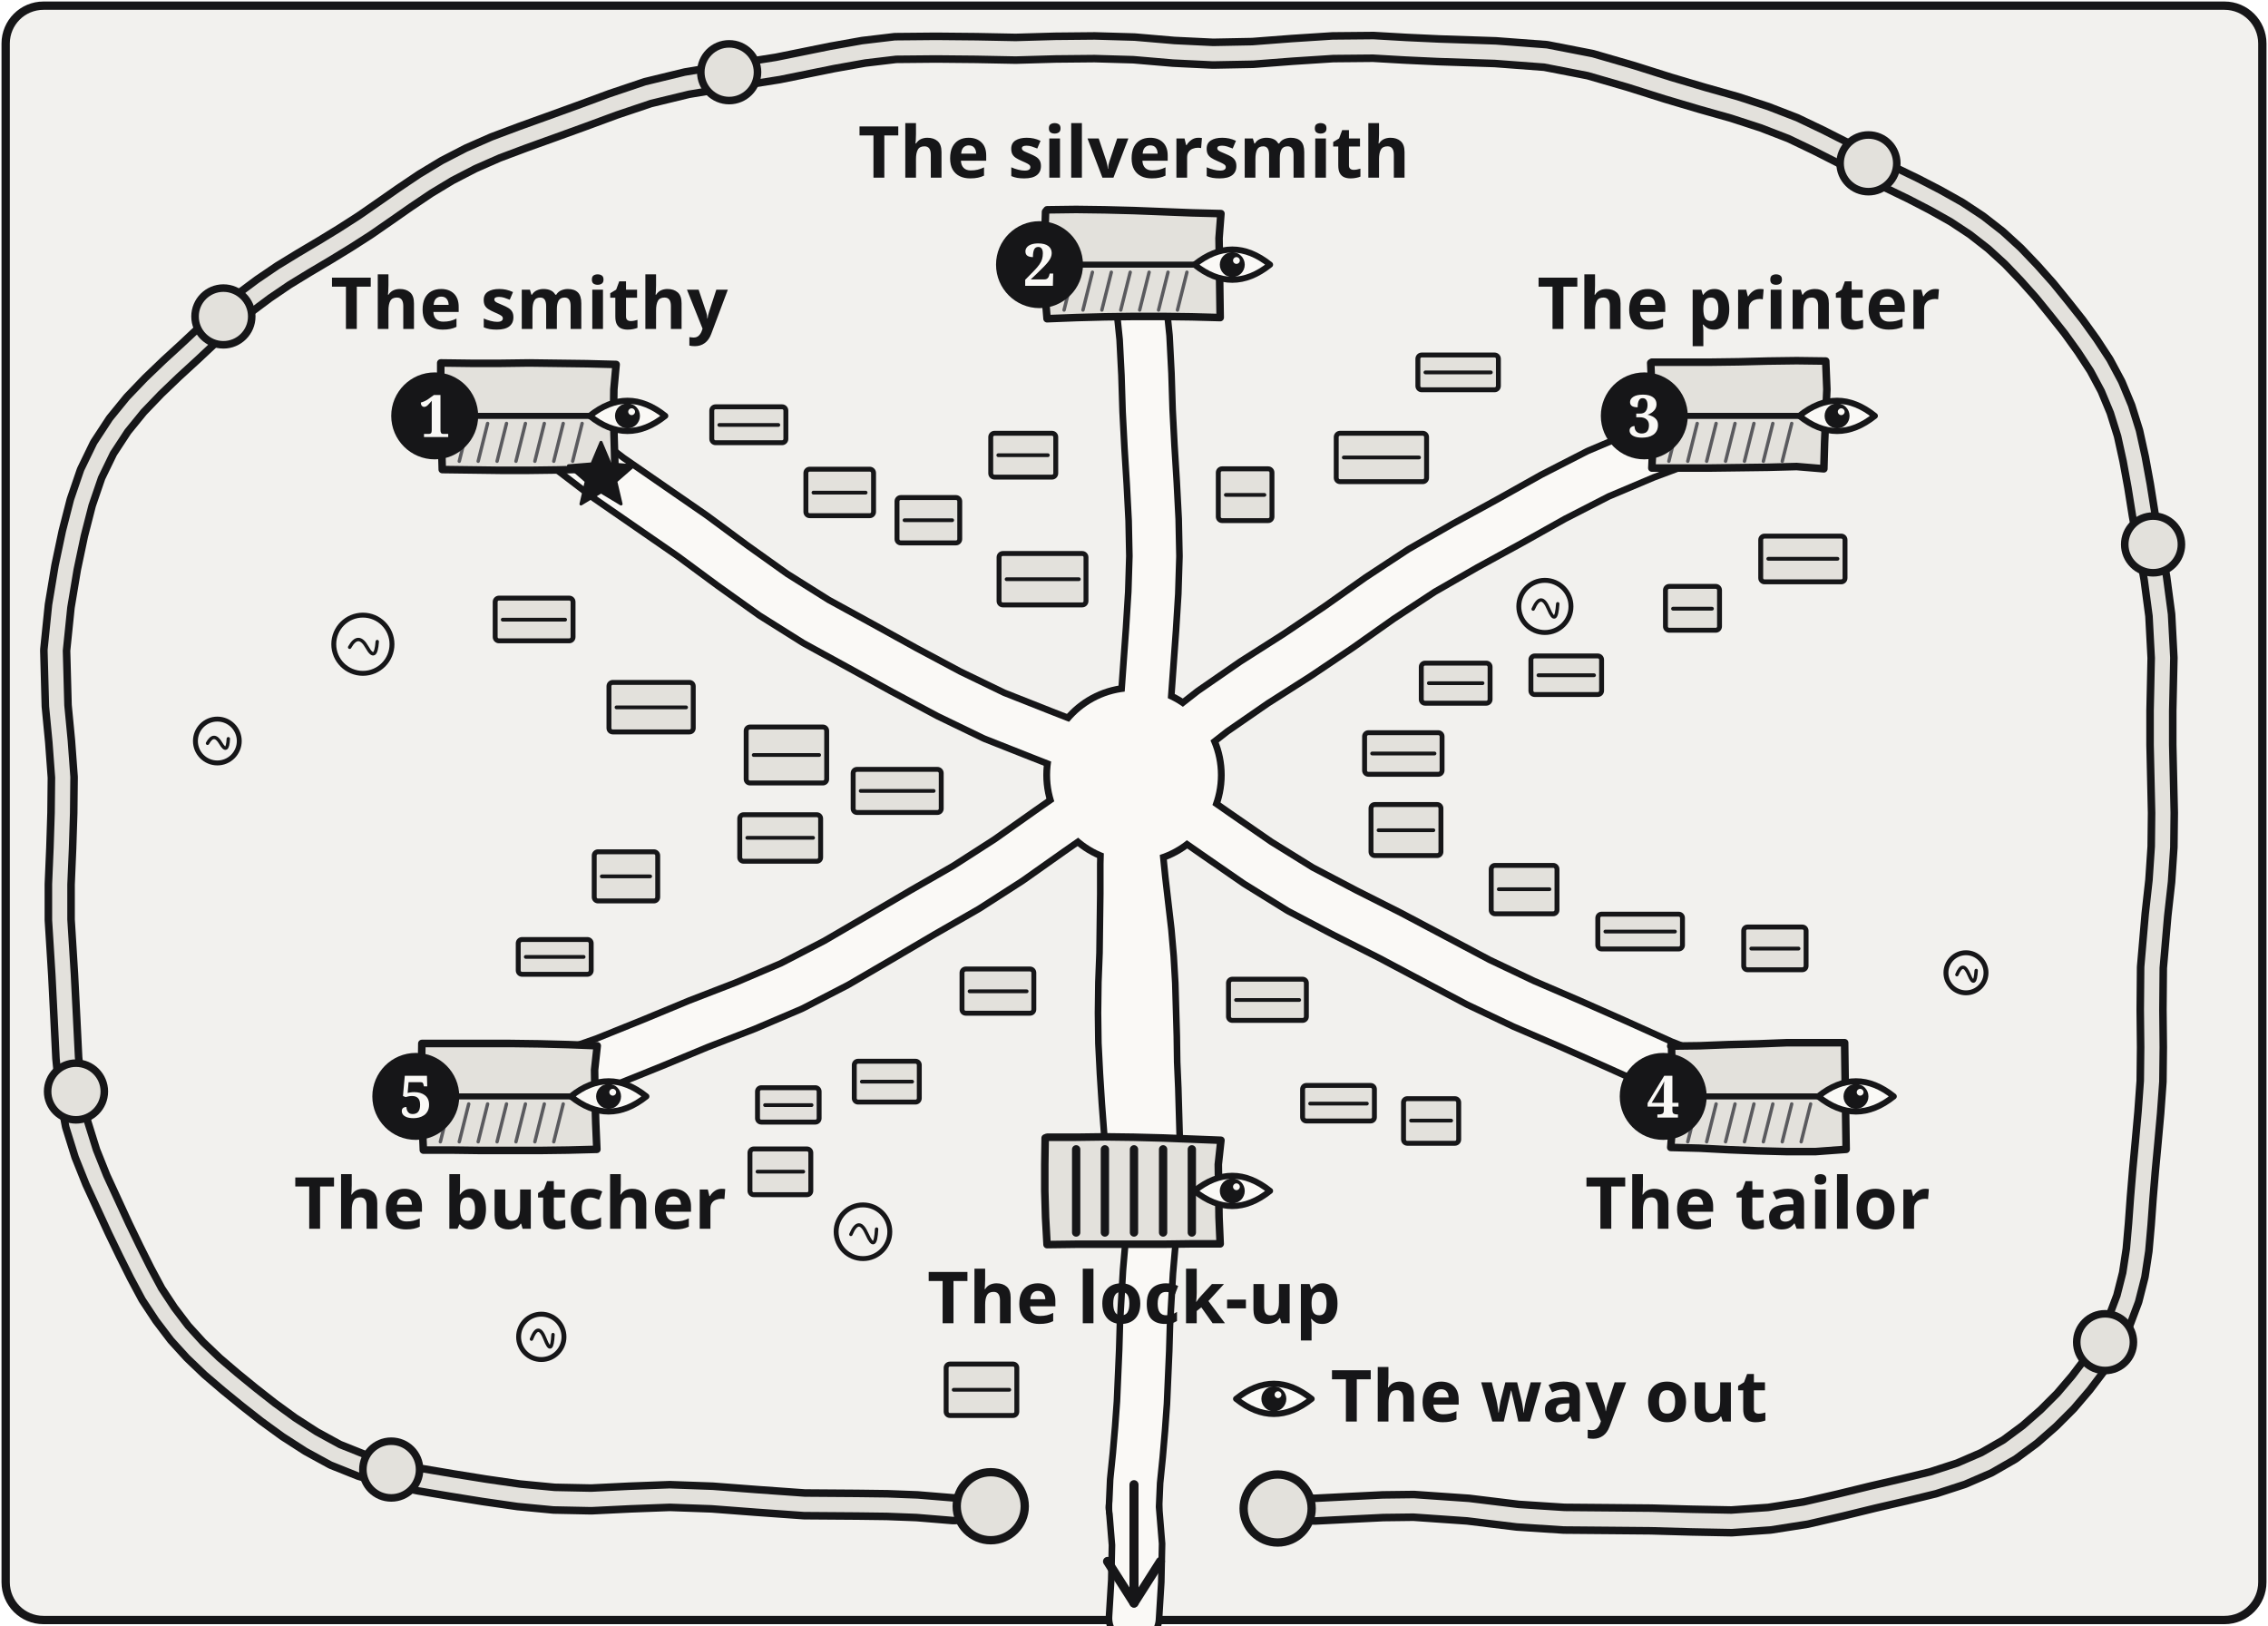
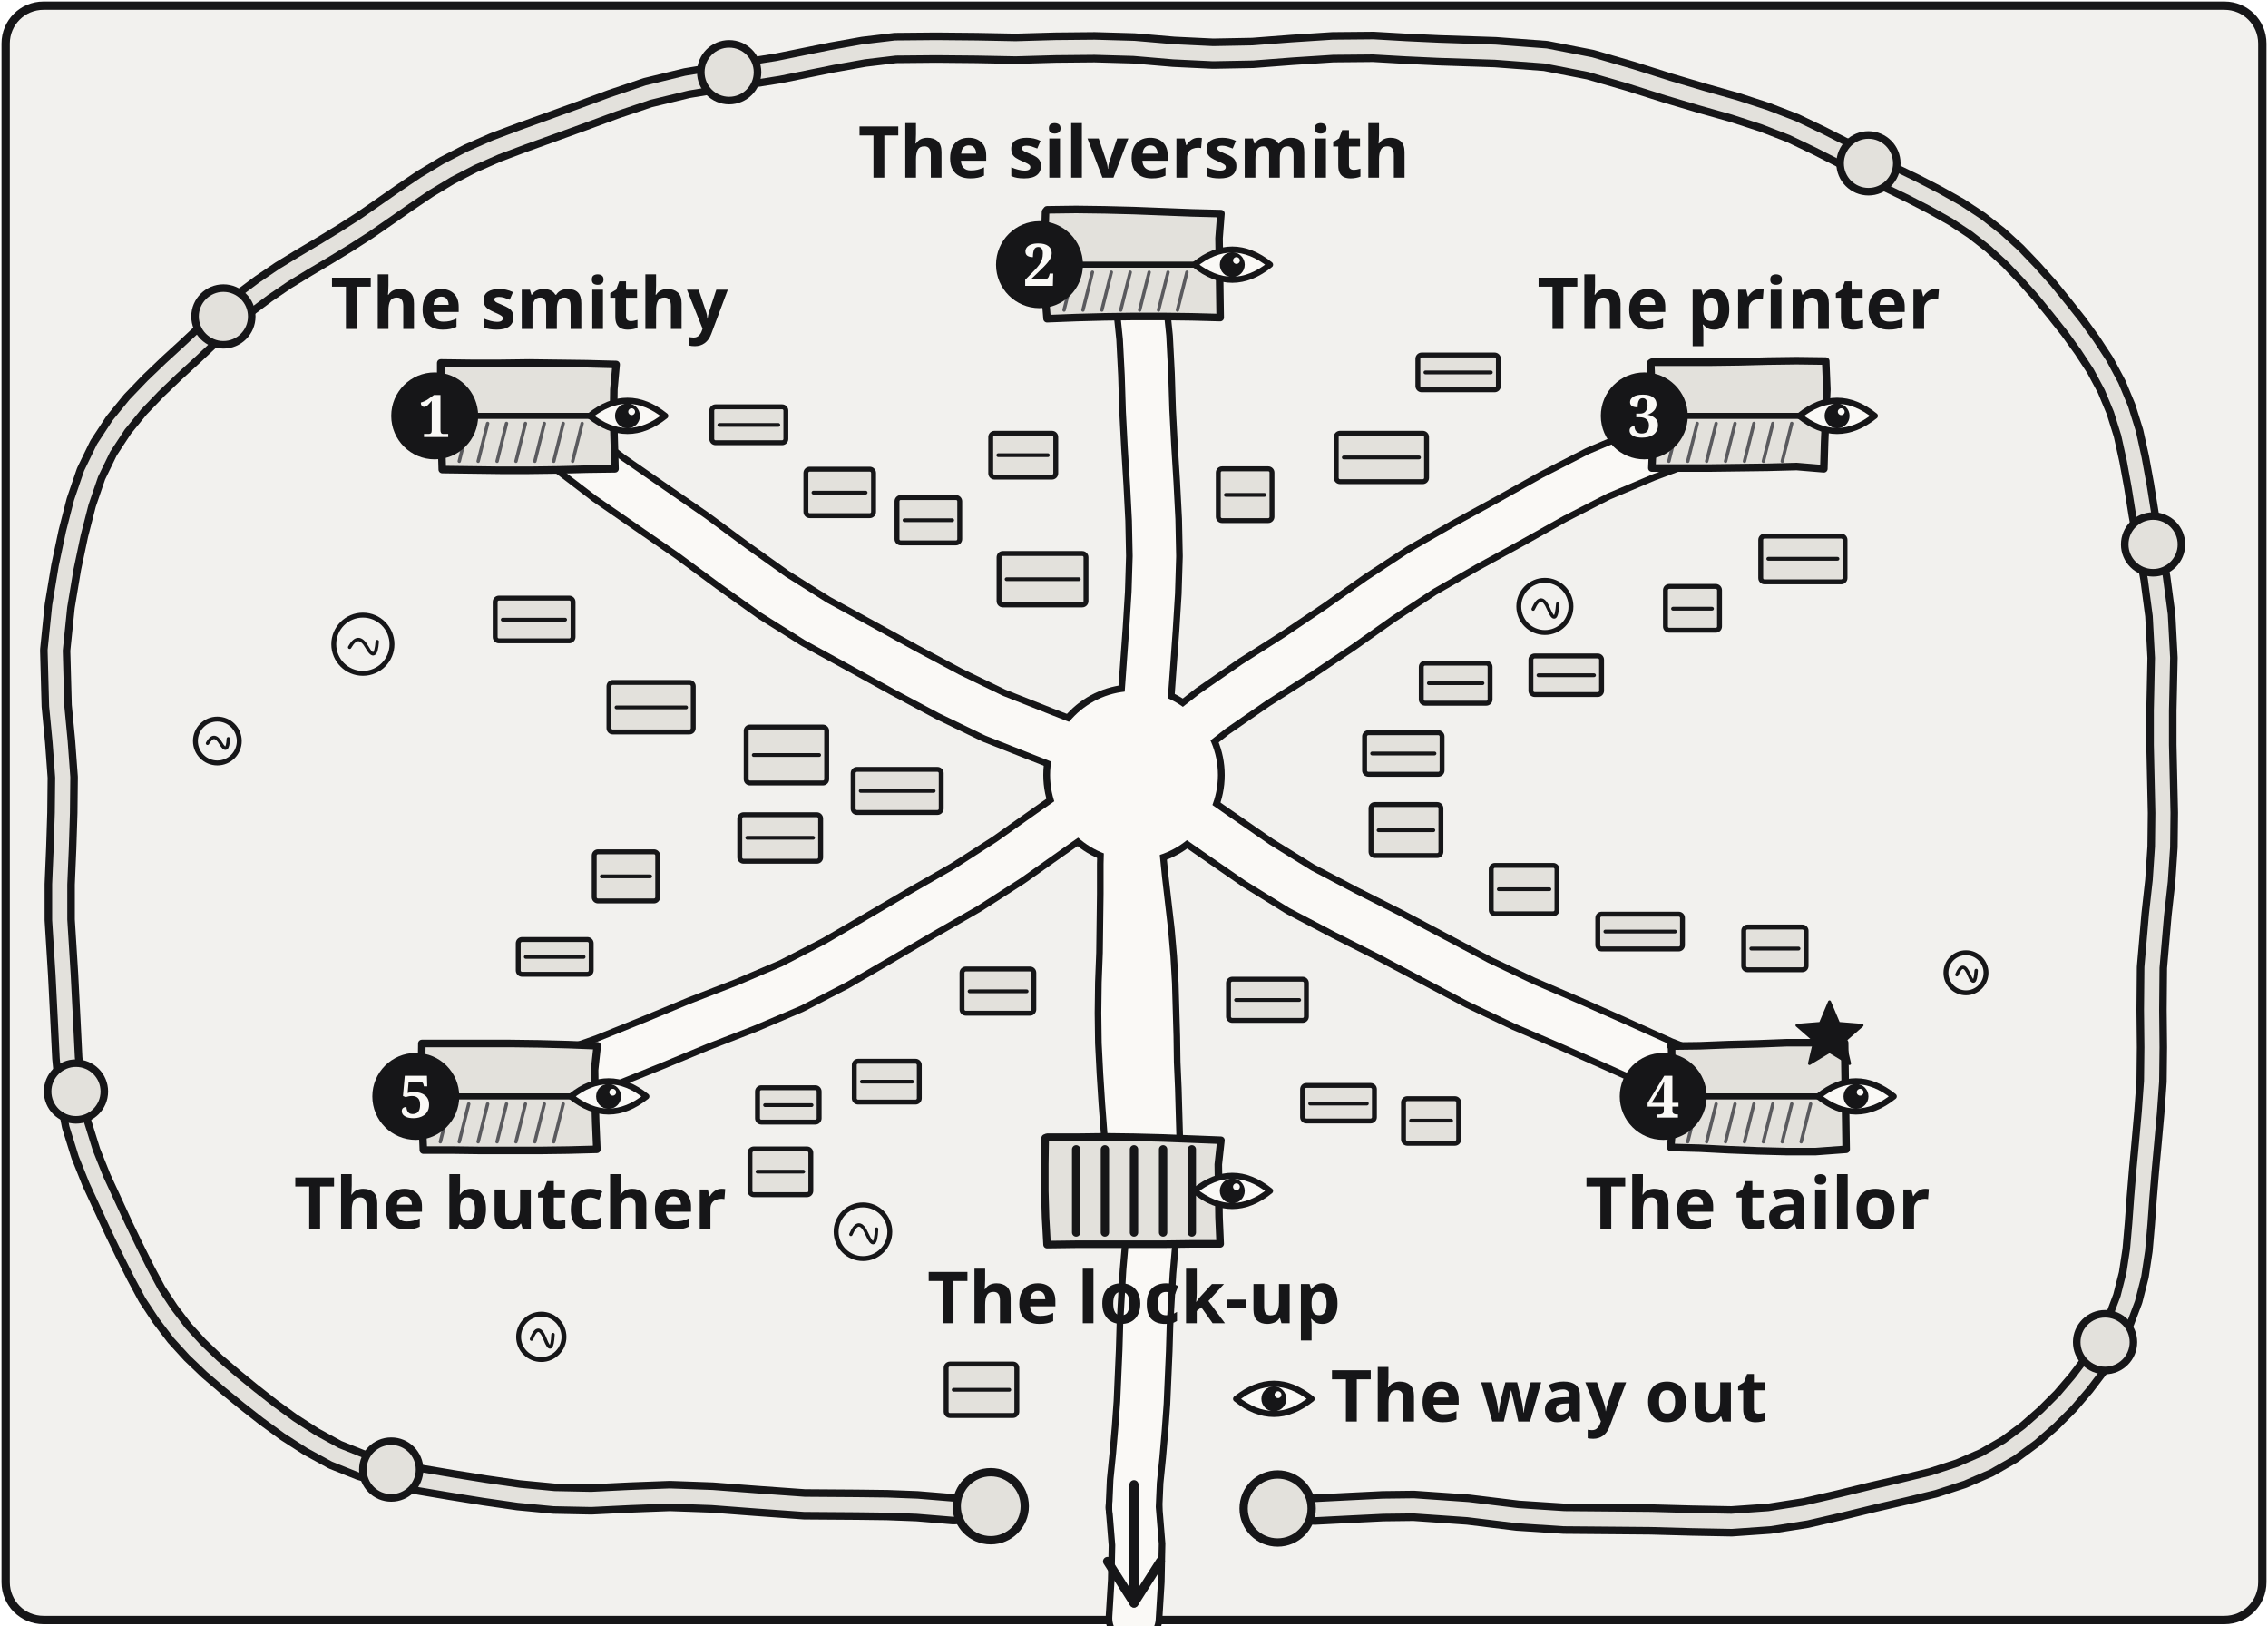
<svg xmlns="http://www.w3.org/2000/svg" viewBox="0 0 600 430" role="img" aria-labelledby="map-gallowsmere-title">
  <rect x="1.5" y="1.5" width="597" height="427" rx="10" fill="#f2f1ee" stroke="#161618" stroke-width="2.2" />
  <path d="M262.1 398.4 L252.3 399.2 L242.6 398.4 L234.7 398.1 L226.7 398 L212.8 397.9 L200.2 397 L188.4 396.1 L177.2 395.7 L166.6 396.1 L156.4 396.6 L146.6 396.4 L137.2 395.5 L128.2 394.2 L119.5 392.8 L111.2 391.4 L103.3 389.8 L95.7 387.6 L88.7 384.8 L82.3 381.3 L76.4 377.5 L70.9 373.5 L65.8 369.5 L60.9 365.5 L56.1 361.4 L51.6 357.1 L47.5 352.6 L43.7 347.6 L40.2 342.3 L37.2 336.7 L34.3 330.9 L31.4 324.9 L28.5 318.6 L25.5 312.1 L22.7 305.1 L20.3 297.4 L18.7 289 L17.8 279.8 L17.3 269.6 L16.7 257.8 L15.8 243.3 L15.8 233.9 L16.2 224.4 L16.5 215 L16.6 205.6 L15.9 196.1 L15 186.7 L14.6 172 L15.8 160.3 L17.5 150.1 L19.4 141.1 L21.5 132.9 L24.1 125.3 L27.4 118.5 L31.4 112.4 L35.8 107 L40.5 102.1 L45.3 97.5 L50.1 93.1 L54.8 88.7 L59.6 84.4 L64.6 80.2 L69.7 76.4 L75 72.8 L80.4 69.5 L85.8 66.3 L91.2 63 L96.5 59.6 L101.7 56 L107 52.3 L112.5 48.6 L118.3 45.1 L124.5 41.9 L131.1 39 L138.3 36.3 L145.8 33.6 L153.8 30.7 L162.2 27.6 L171.4 24.5 L181.7 22 L193.1 20.1 L205.8 18.1 L220.1 15.2 L228.5 13.7 L236.9 12.7 L247.6 12.6 L258.3 12.7 L268.7 12.9 L279.2 12.6 L289.6 12.5 L300 12.8 L310.5 13.7 L320.9 14.2 L331.4 14 L341.8 13.2 L352.6 12.5 L363.3 12.4 L372 12.9 L380.6 13.3 L395.6 13.8 L408.9 14.8 L420.7 17.1 L431.4 20.2 L441.2 23.3 L450.3 26 L458.8 28.4 L466.8 31 L474.3 33.9 L481.2 37.2 L487.7 40.5 L493.9 43.8 L500.1 47 L506.1 49.9 L511.9 52.9 L517.6 56.1 L522.9 59.6 L527.9 63.5 L532.5 67.7 L536.8 72.2 L540.9 76.8 L544.8 81.6 L548.6 86.4 L552.2 91.4 L555.6 96.6 L558.6 102.2 L561.1 108.2 L563.1 114.6 L564.6 121.4 L565.9 128.5 L567.1 136 L568.6 144.1 L570.2 152.9 L571.5 162.7 L572.1 174 L571.8 188 L571.8 197 L572 206 L572.2 215 L572.1 224 L571.5 233 L570.5 242 L569.3 255.9 L569.2 267.1 L569.3 277 L569.2 286 L568.6 294.3 L567.9 302.1 L567.2 309.6 L566.6 316.8 L566.1 323.7 L565.5 330.6 L564.5 337.2 L562.9 343.5 L560.6 349.6 L557.7 355.4 L554.3 360.8 L550.5 365.8 L546.4 370.6 L541.9 375.1 L537 379.4 L531.6 383.4 L525.5 386.9 L518.8 389.8 L511.4 392.2 L503.6 394.1 L495.4 396 L486.8 398.1 L477.7 400.2 L468.1 401.7 L458.1 402.4 L447.6 402.2 L436.8 401.9 L425.6 401.8 L413.8 401.7 L401.5 400.9 L388.4 399.3 L374 398.3 L365.9 398.4 L357.8 398.8 L347.9 399.3 L338 399" fill="none" stroke="#161618" stroke-width="8" stroke-linecap="round" stroke-linejoin="round" />
  <path d="M262.1 398.4 L252.3 399.2 L242.6 398.4 L234.7 398.1 L226.7 398 L212.8 397.9 L200.2 397 L188.4 396.1 L177.2 395.7 L166.6 396.1 L156.4 396.6 L146.6 396.4 L137.2 395.5 L128.2 394.2 L119.5 392.8 L111.2 391.4 L103.3 389.8 L95.7 387.6 L88.7 384.8 L82.3 381.3 L76.4 377.5 L70.9 373.5 L65.8 369.5 L60.9 365.5 L56.1 361.4 L51.6 357.1 L47.5 352.6 L43.7 347.6 L40.2 342.3 L37.2 336.7 L34.3 330.9 L31.4 324.9 L28.5 318.6 L25.5 312.1 L22.7 305.1 L20.3 297.4 L18.7 289 L17.8 279.8 L17.3 269.6 L16.7 257.8 L15.8 243.3 L15.8 233.9 L16.2 224.4 L16.5 215 L16.6 205.6 L15.9 196.1 L15 186.7 L14.6 172 L15.8 160.3 L17.5 150.1 L19.4 141.1 L21.5 132.9 L24.1 125.3 L27.4 118.5 L31.4 112.4 L35.8 107 L40.5 102.1 L45.3 97.5 L50.1 93.1 L54.8 88.7 L59.6 84.4 L64.6 80.2 L69.7 76.4 L75 72.8 L80.4 69.5 L85.8 66.3 L91.2 63 L96.5 59.6 L101.7 56 L107 52.3 L112.5 48.6 L118.3 45.1 L124.5 41.9 L131.1 39 L138.3 36.3 L145.8 33.6 L153.8 30.7 L162.2 27.6 L171.4 24.5 L181.7 22 L193.1 20.1 L205.8 18.1 L220.1 15.2 L228.5 13.7 L236.9 12.7 L247.6 12.6 L258.3 12.7 L268.7 12.9 L279.2 12.6 L289.6 12.5 L300 12.8 L310.5 13.7 L320.9 14.2 L331.4 14 L341.8 13.2 L352.6 12.5 L363.3 12.4 L372 12.9 L380.6 13.3 L395.6 13.8 L408.9 14.8 L420.7 17.1 L431.4 20.2 L441.2 23.3 L450.3 26 L458.8 28.4 L466.8 31 L474.3 33.9 L481.2 37.2 L487.7 40.5 L493.9 43.8 L500.1 47 L506.1 49.9 L511.9 52.9 L517.6 56.1 L522.9 59.6 L527.9 63.5 L532.5 67.7 L536.8 72.2 L540.9 76.8 L544.8 81.6 L548.6 86.4 L552.2 91.4 L555.6 96.6 L558.6 102.2 L561.1 108.2 L563.1 114.6 L564.6 121.4 L565.9 128.5 L567.1 136 L568.6 144.1 L570.2 152.9 L571.5 162.7 L572.1 174 L571.8 188 L571.8 197 L572 206 L572.2 215 L572.1 224 L571.5 233 L570.5 242 L569.3 255.9 L569.2 267.1 L569.3 277 L569.2 286 L568.6 294.3 L567.9 302.1 L567.2 309.6 L566.6 316.8 L566.1 323.7 L565.5 330.6 L564.5 337.2 L562.9 343.5 L560.6 349.6 L557.7 355.4 L554.3 360.8 L550.5 365.8 L546.4 370.6 L541.9 375.1 L537 379.4 L531.6 383.4 L525.5 386.9 L518.8 389.8 L511.4 392.2 L503.6 394.1 L495.4 396 L486.8 398.1 L477.7 400.2 L468.1 401.7 L458.1 402.4 L447.6 402.2 L436.8 401.9 L425.6 401.8 L413.8 401.7 L401.5 400.9 L388.4 399.3 L374 398.3 L365.9 398.4 L357.8 398.8 L347.9 399.3 L338 399" fill="none" stroke="#e3e1dc" stroke-width="4" stroke-linecap="round" stroke-linejoin="round" />
  <circle cx="103.5" cy="388.7" r="7.5" fill="#e3e1dc" stroke="#161618" stroke-width="2" />
  <circle cx="20.1" cy="288.7" r="7.5" fill="#e3e1dc" stroke="#161618" stroke-width="2" />
  <circle cx="59.1" cy="83.7" r="7.5" fill="#e3e1dc" stroke="#161618" stroke-width="2" />
  <circle cx="192.9" cy="19.1" r="7.5" fill="#e3e1dc" stroke="#161618" stroke-width="2" />
  <circle cx="494.3" cy="43.2" r="7.5" fill="#e3e1dc" stroke="#161618" stroke-width="2" />
  <circle cx="569.6" cy="144" r="7.5" fill="#e3e1dc" stroke="#161618" stroke-width="2" />
  <circle cx="556.9" cy="355" r="7.5" fill="#e3e1dc" stroke="#161618" stroke-width="2" />
  <circle cx="262.1" cy="398.4" r="9" fill="#e3e1dc" stroke="#161618" stroke-width="2.2" />
  <circle cx="338" cy="399" r="9" fill="#e3e1dc" stroke="#161618" stroke-width="2.2" />
  <path d="M300 205 L287.9 199.1 L275.4 194.2 L263 189.3 L251 183.5 L239.2 177.2 L227.6 170.8 L215.9 164.4 L204.6 157.3 L193.8 149.6 L183.1 141.7 L172.1 134.1 L161.1 126.5 L150.5 118.4 L140 110" fill="none" stroke="#161618" stroke-width="15" stroke-linecap="round" stroke-linejoin="round" />
  <path d="M300 205 L302.2 195.5 L303.1 185.8 L303.8 176.1 L304.5 166.4 L305.1 156.8 L305.4 147.1 L305.2 137.5 L304.7 127.9 L304.1 118.2 L303.6 108.6 L303.3 99 L302.8 89.3 L301.8 79.6 L300 70" fill="none" stroke="#161618" stroke-width="15" stroke-linecap="round" stroke-linejoin="round" />
  <path d="M300 205 L310.3 196.3 L320.8 188.1 L331.8 180.5 L343.1 173.3 L354.1 165.9 L365 158.2 L376.1 150.9 L387.6 144.3 L399.3 137.9 L410.9 131.4 L422.8 125.3 L435.1 120.1 L447.7 115.4 L460 110" fill="none" stroke="#161618" stroke-width="15" stroke-linecap="round" stroke-linejoin="round" />
  <path d="M300 205 L310.8 213 L321.7 220.6 L332.7 228.2 L344 235.2 L355.8 241.4 L367.7 247.4 L379.4 253.6 L391.1 259.8 L403.1 265.5 L415.2 270.7 L427.4 276.1 L439.6 281.6 L452 286.5 L465 290" fill="none" stroke="#161618" stroke-width="15" stroke-linecap="round" stroke-linejoin="round" />
  <path d="M300 205 L288.6 212.2 L277.7 219.8 L266.8 227.5 L255.6 234.7 L244.1 241.3 L232.7 248 L221.2 254.7 L209.4 260.8 L197.2 266 L184.8 270.8 L172.5 275.9 L160.1 280.9 L147.5 285.3 L135 290" fill="none" stroke="#161618" stroke-width="15" stroke-linecap="round" stroke-linejoin="round" />
  <path d="M300 205 L298.4 212.8 L297.9 220.7 L297.7 228.6 L297.7 236.5 L297.6 244.3 L297.5 252.2 L297.2 260 L297.1 267.9 L297.2 275.7 L297.6 283.6 L298.1 291.4 L298.7 299.3 L299.3 307.1 L300 315" fill="none" stroke="#161618" stroke-width="15" stroke-linecap="round" stroke-linejoin="round" />
  <path d="M300 205 L300 212 L300.4 218.9 L301 225.8 L301.7 232.7 L302.5 239.6 L303.3 246.5 L303.9 253.4 L304.3 260.3 L304.5 267.3 L304.7 274.2 L304.8 281.1 L305.1 288 L305.3 294.9 L305.5 301.9 L305.5 308.8 L305.3 315.7 L304.9 322.6 L304.3 329.5 L303.7 336.4 L303.3 343.3 L302.9 350.3 L302.7 357.2 L302.4 364.1 L302.1 371 L301.6 377.9 L301 384.9 L300.3 391.8 L300 398.7" fill="none" stroke="#161618" stroke-width="15" stroke-linecap="round" stroke-linejoin="round" />
  <path d="M300 398.7 L300.8 408.5 L300.6 418.2 L300 428" fill="none" stroke="#161618" stroke-width="15" stroke-linecap="round" />
  <circle cx="300" cy="205" r="24" fill="#161618" />
  <path d="M300 205 L287.9 199.1 L275.4 194.2 L263 189.3 L251 183.5 L239.2 177.2 L227.6 170.8 L215.9 164.4 L204.6 157.3 L193.8 149.6 L183.1 141.7 L172.1 134.1 L161.1 126.5 L150.5 118.4 L140 110" fill="none" stroke="#faf9f6" stroke-width="11.5" stroke-linecap="round" stroke-linejoin="round" />
  <path d="M300 205 L302.2 195.5 L303.1 185.8 L303.8 176.1 L304.5 166.4 L305.1 156.8 L305.4 147.1 L305.2 137.5 L304.7 127.9 L304.1 118.2 L303.6 108.6 L303.3 99 L302.8 89.3 L301.8 79.6 L300 70" fill="none" stroke="#faf9f6" stroke-width="11.5" stroke-linecap="round" stroke-linejoin="round" />
  <path d="M300 205 L310.3 196.3 L320.8 188.1 L331.8 180.5 L343.1 173.3 L354.1 165.9 L365 158.2 L376.1 150.9 L387.6 144.3 L399.3 137.9 L410.9 131.4 L422.8 125.3 L435.1 120.1 L447.7 115.4 L460 110" fill="none" stroke="#faf9f6" stroke-width="11.5" stroke-linecap="round" stroke-linejoin="round" />
  <path d="M300 205 L310.8 213 L321.7 220.6 L332.7 228.2 L344 235.2 L355.8 241.4 L367.7 247.4 L379.4 253.6 L391.1 259.8 L403.1 265.5 L415.2 270.7 L427.4 276.1 L439.6 281.6 L452 286.5 L465 290" fill="none" stroke="#faf9f6" stroke-width="11.5" stroke-linecap="round" stroke-linejoin="round" />
  <path d="M300 205 L288.6 212.2 L277.7 219.8 L266.8 227.5 L255.6 234.7 L244.1 241.3 L232.7 248 L221.2 254.7 L209.4 260.8 L197.2 266 L184.8 270.8 L172.5 275.9 L160.1 280.9 L147.5 285.3 L135 290" fill="none" stroke="#faf9f6" stroke-width="11.5" stroke-linecap="round" stroke-linejoin="round" />
  <path d="M300 205 L298.4 212.8 L297.9 220.7 L297.7 228.6 L297.7 236.5 L297.6 244.3 L297.5 252.2 L297.2 260 L297.1 267.9 L297.2 275.7 L297.6 283.6 L298.1 291.4 L298.7 299.3 L299.3 307.1 L300 315" fill="none" stroke="#faf9f6" stroke-width="11.5" stroke-linecap="round" stroke-linejoin="round" />
  <path d="M300 205 L300 212 L300.4 218.9 L301 225.8 L301.7 232.7 L302.5 239.6 L303.3 246.5 L303.9 253.4 L304.3 260.3 L304.5 267.3 L304.7 274.2 L304.8 281.1 L305.1 288 L305.3 294.9 L305.5 301.9 L305.5 308.8 L305.3 315.7 L304.9 322.6 L304.3 329.5 L303.7 336.4 L303.3 343.3 L302.9 350.3 L302.7 357.2 L302.4 364.1 L302.1 371 L301.6 377.9 L301 384.9 L300.3 391.8 L300 398.7" fill="none" stroke="#faf9f6" stroke-width="11.5" stroke-linecap="round" stroke-linejoin="round" />
  <path d="M300 398.7 L300.8 408.5 L300.6 418.2 L300 428" fill="none" stroke="#faf9f6" stroke-width="11.5" stroke-linecap="round" />
  <circle cx="300" cy="205" r="22.2" fill="#faf9f6" />
  <rect x="344.6" y="287.1" width="19" height="9.4" rx="1" fill="#e3e1dc" stroke="#161618" stroke-width="1.3" />
  <path d="M346.6 291.9 L361.6 291.9" stroke="#161618" stroke-width="1" stroke-linecap="round" />
  <rect x="262.1" y="114.6" width="17.2" height="11.6" rx="1" fill="#e3e1dc" stroke="#161618" stroke-width="1.3" />
  <path d="M264.1 120.4 L277.2 120.4" stroke="#161618" stroke-width="1" stroke-linecap="round" />
  <rect x="198.4" y="303.9" width="16.1" height="12.1" rx="1" fill="#e3e1dc" stroke="#161618" stroke-width="1.3" />
  <path d="M200.4 309.9 L212.5 309.9" stroke="#161618" stroke-width="1" stroke-linecap="round" />
  <rect x="195.7" y="215.5" width="21.4" height="12.3" rx="1" fill="#e3e1dc" stroke="#161618" stroke-width="1.3" />
  <path d="M197.7 221.6 L215.1 221.6" stroke="#161618" stroke-width="1" stroke-linecap="round" />
  <rect x="264.3" y="146.4" width="23" height="13.6" rx="1" fill="#e3e1dc" stroke="#161618" stroke-width="1.3" />
  <path d="M266.3 153.2 L285.4 153.2" stroke="#161618" stroke-width="1" stroke-linecap="round" />
  <rect x="361" y="193.8" width="20.5" height="11" rx="1" fill="#e3e1dc" stroke="#161618" stroke-width="1.3" />
  <path d="M363 199.3 L379.5 199.3" stroke="#161618" stroke-width="1" stroke-linecap="round" />
  <rect x="405" y="173.5" width="18.7" height="10.2" rx="1" fill="#e3e1dc" stroke="#161618" stroke-width="1.3" />
  <path d="M407 178.6 L421.7 178.6" stroke="#161618" stroke-width="1" stroke-linecap="round" />
  <rect x="371.3" y="290.6" width="14.6" height="11.8" rx="1" fill="#e3e1dc" stroke="#161618" stroke-width="1.3" />
  <path d="M373.3 296.4 L383.9 296.4" stroke="#161618" stroke-width="1" stroke-linecap="round" />
  <rect x="254.5" y="256.3" width="19" height="11.7" rx="1" fill="#e3e1dc" stroke="#161618" stroke-width="1.3" />
  <path d="M256.5 262.2 L271.6 262.2" stroke="#161618" stroke-width="1" stroke-linecap="round" />
  <rect x="137.1" y="248.5" width="19.3" height="9.2" rx="1" fill="#e3e1dc" stroke="#161618" stroke-width="1.3" />
  <path d="M139.1 253.1 L154.4 253.1" stroke="#161618" stroke-width="1" stroke-linecap="round" />
  <rect x="131" y="158.2" width="20.6" height="11.3" rx="1" fill="#e3e1dc" stroke="#161618" stroke-width="1.3" />
  <path d="M133 163.9 L149.5 163.9" stroke="#161618" stroke-width="1" stroke-linecap="round" />
  <rect x="226" y="280.7" width="17.2" height="10.8" rx="1" fill="#e3e1dc" stroke="#161618" stroke-width="1.3" />
  <path d="M228 286.1 L241.3 286.1" stroke="#161618" stroke-width="1" stroke-linecap="round" />
  <rect x="322.3" y="124" width="14.2" height="13.7" rx="1" fill="#e3e1dc" stroke="#161618" stroke-width="1.3" />
  <path d="M324.3 130.9 L334.5 130.9" stroke="#161618" stroke-width="1" stroke-linecap="round" />
  <rect x="325" y="259" width="20.6" height="10.9" rx="1" fill="#e3e1dc" stroke="#161618" stroke-width="1.3" />
  <path d="M327 264.5 L343.7 264.5" stroke="#161618" stroke-width="1" stroke-linecap="round" />
  <rect x="250.3" y="360.8" width="18.7" height="13.6" rx="1" fill="#e3e1dc" stroke="#161618" stroke-width="1.3" />
  <path d="M252.3 367.6 L267 367.6" stroke="#161618" stroke-width="1" stroke-linecap="round" />
  <rect x="157.2" y="225.3" width="16.8" height="13" rx="1" fill="#e3e1dc" stroke="#161618" stroke-width="1.3" />
  <path d="M159.2 231.8 L172 231.8" stroke="#161618" stroke-width="1" stroke-linecap="round" />
  <rect x="394.5" y="228.9" width="17.4" height="12.8" rx="1" fill="#e3e1dc" stroke="#161618" stroke-width="1.3" />
  <path d="M396.5 235.2 L409.9 235.2" stroke="#161618" stroke-width="1" stroke-linecap="round" />
  <rect x="465.8" y="141.8" width="22.3" height="12.1" rx="1" fill="#e3e1dc" stroke="#161618" stroke-width="1.3" />
  <path d="M467.8 147.8 L486.1 147.8" stroke="#161618" stroke-width="1" stroke-linecap="round" />
  <rect x="375.1" y="93.9" width="21.3" height="9.2" rx="1" fill="#e3e1dc" stroke="#161618" stroke-width="1.3" />
  <path d="M377.1 98.5 L394.4 98.5" stroke="#161618" stroke-width="1" stroke-linecap="round" />
  <rect x="161.1" y="180.5" width="22.3" height="13.1" rx="1" fill="#e3e1dc" stroke="#161618" stroke-width="1.3" />
  <path d="M163.1 187.1 L181.5 187.1" stroke="#161618" stroke-width="1" stroke-linecap="round" />
  <rect x="188.3" y="107.6" width="19.6" height="9.5" rx="1" fill="#e3e1dc" stroke="#161618" stroke-width="1.3" />
  <path d="M190.3 112.4 L205.9 112.4" stroke="#161618" stroke-width="1" stroke-linecap="round" />
  <rect x="213.2" y="124.1" width="17.9" height="12.3" rx="1" fill="#e3e1dc" stroke="#161618" stroke-width="1.3" />
  <path d="M215.2 130.3 L229 130.3" stroke="#161618" stroke-width="1" stroke-linecap="round" />
  <rect x="376" y="175.4" width="18.2" height="10.6" rx="1" fill="#e3e1dc" stroke="#161618" stroke-width="1.3" />
  <path d="M378 180.7 L392.2 180.7" stroke="#161618" stroke-width="1" stroke-linecap="round" />
  <rect x="422.7" y="241.8" width="22.4" height="9.2" rx="1" fill="#e3e1dc" stroke="#161618" stroke-width="1.3" />
  <path d="M424.7 246.4 L443.1 246.4" stroke="#161618" stroke-width="1" stroke-linecap="round" />
  <rect x="237.3" y="131.6" width="16.6" height="12" rx="1" fill="#e3e1dc" stroke="#161618" stroke-width="1.3" />
  <path d="M239.3 137.6 L251.9 137.6" stroke="#161618" stroke-width="1" stroke-linecap="round" />
  <rect x="440.6" y="155.1" width="14.3" height="11.6" rx="1" fill="#e3e1dc" stroke="#161618" stroke-width="1.3" />
  <path d="M442.6 161 L452.9 161" stroke="#161618" stroke-width="1" stroke-linecap="round" />
  <rect x="353.5" y="114.6" width="23.9" height="12.8" rx="1" fill="#e3e1dc" stroke="#161618" stroke-width="1.3" />
  <path d="M355.5 121 L375.4 121" stroke="#161618" stroke-width="1" stroke-linecap="round" />
  <rect x="461.3" y="245.2" width="16.5" height="11.3" rx="1" fill="#e3e1dc" stroke="#161618" stroke-width="1.3" />
  <path d="M463.3 250.9 L475.8 250.9" stroke="#161618" stroke-width="1" stroke-linecap="round" />
  <rect x="225.7" y="203.5" width="23.3" height="11.4" rx="1" fill="#e3e1dc" stroke="#161618" stroke-width="1.3" />
  <path d="M227.7 209.2 L247 209.2" stroke="#161618" stroke-width="1" stroke-linecap="round" />
  <rect x="200.4" y="287.7" width="16.3" height="9.1" rx="1" fill="#e3e1dc" stroke="#161618" stroke-width="1.3" />
  <path d="M202.4 292.3 L214.7 292.3" stroke="#161618" stroke-width="1" stroke-linecap="round" />
  <rect x="197.4" y="192.3" width="21.3" height="14.8" rx="1" fill="#e3e1dc" stroke="#161618" stroke-width="1.3" />
  <path d="M199.4 199.7 L216.7 199.7" stroke="#161618" stroke-width="1" stroke-linecap="round" />
  <rect x="362.7" y="212.8" width="18.5" height="13.5" rx="1" fill="#e3e1dc" stroke="#161618" stroke-width="1.3" />
  <path d="M364.7 219.6 L379.2 219.6" stroke="#161618" stroke-width="1" stroke-linecap="round" />
  <circle cx="96" cy="170.4" r="7.7" fill="#f2f1ee" stroke="#161618" stroke-width="1.3" />
  <path d="M92.5 171.2 q2.3 -4.1 4.6 0 t2.7 -1.5" fill="none" stroke="#161618" stroke-width="0.9" stroke-linecap="round" />
  <circle cx="228.3" cy="325.8" r="7.1" fill="#f2f1ee" stroke="#161618" stroke-width="1.3" />
  <path d="M225.1 326.5 q2.1 -5 4.3 0 t2.5 -1.4" fill="none" stroke="#161618" stroke-width="0.9" stroke-linecap="round" />
  <circle cx="57.5" cy="196" r="5.8" fill="#f2f1ee" stroke="#161618" stroke-width="1.3" />
  <path d="M54.9 196.6 q1.7 -3.1 3.5 0 t2 -1.2" fill="none" stroke="#161618" stroke-width="0.9" stroke-linecap="round" />
  <circle cx="143.2" cy="353.6" r="6" fill="#f2f1ee" stroke="#161618" stroke-width="1.3" />
  <path d="M140.6 354.2 q1.8 -4.7 3.6 0 t2.1 -1.2" fill="none" stroke="#161618" stroke-width="0.9" stroke-linecap="round" />
  <circle cx="408.7" cy="160.4" r="6.9" fill="#f2f1ee" stroke="#161618" stroke-width="1.3" />
  <path d="M405.6 161.1 q2.1 -4.8 4.1 0 t2.4 -1.4" fill="none" stroke="#161618" stroke-width="0.9" stroke-linecap="round" />
  <circle cx="520.1" cy="257.3" r="5.3" fill="#f2f1ee" stroke="#161618" stroke-width="1.3" />
  <path d="M517.7 257.8 q1.6 -3.9 3.2 0 t1.9 -1.1" fill="none" stroke="#161618" stroke-width="0.9" stroke-linecap="round" />
  <path d="M300 392.7 L300 424" stroke="#161618" stroke-width="2.4" stroke-linecap="round" />
  <path d="M293 413 L300 424 L307 413" fill="none" stroke="#161618" stroke-width="2.4" stroke-linecap="round" stroke-linejoin="round" />
  <g class="mark">
    <g transform="translate(337 370) scale(1)">
      <path d="M-10 0 Q0 -8 10 0 Q0 8 -10 0 Z" fill="#faf9f6" stroke="#161618" stroke-width="1.6" stroke-linejoin="round" />
      <circle r="3.3" fill="#161618" />
      <circle cx="1.1" cy="-1.1" r="0.9" fill="#faf9f6" />
    </g>
  </g>
  <path d="M117 96 L124.7 96.1 L132.3 96.1 L140 96 L147.7 96.1 L155.3 96.2 L163 96.4 L162.4 103 L162.3 110 L162.5 117 L162.7 124 L155.3 124.1 L147.7 124.3 L140 124.4 L132.3 124.4 L124.7 124.3 L117 124.2 L116.8 117 L116.7 110 L116.6 103 L116.6 96 Z" fill="#e3e1dc" stroke="#161618" stroke-width="2" stroke-linejoin="round" />
  <path d="M121 110 L159 110" stroke="#161618" stroke-width="1.6" stroke-linecap="round" />
  <path d="M124 112 L121.5 122" stroke="#5a5a5e" stroke-width="0.9" stroke-linecap="round" />
  <path d="M129 112 L126.5 122" stroke="#5a5a5e" stroke-width="0.9" stroke-linecap="round" />
  <path d="M134 112 L131.5 122" stroke="#5a5a5e" stroke-width="0.9" stroke-linecap="round" />
  <path d="M139 112 L136.5 122" stroke="#5a5a5e" stroke-width="0.9" stroke-linecap="round" />
  <path d="M144 112 L141.5 122" stroke="#5a5a5e" stroke-width="0.9" stroke-linecap="round" />
  <path d="M149 112 L146.5 122" stroke="#5a5a5e" stroke-width="0.9" stroke-linecap="round" />
  <path d="M154 112 L151.5 122" stroke="#5a5a5e" stroke-width="0.9" stroke-linecap="round" />
  <circle cx="115" cy="110" r="11.5" fill="#161618" />
  <text x="115" y="115.6" font-family="'Fraunces', Georgia, serif" font-weight="800" font-size="15.5" fill="#faf9f6" text-anchor="middle">1</text>
  <g class="mark">
    <g transform="translate(166 110) scale(1)">
      <path d="M-10 0 Q0 -8 10 0 Q0 8 -10 0 Z" fill="#faf9f6" stroke="#161618" stroke-width="1.6" stroke-linejoin="round" />
      <circle r="3.3" fill="#161618" />
      <circle cx="1.1" cy="-1.1" r="0.9" fill="#faf9f6" />
    </g>
  </g>
-   <g class="mark">
-     <path d="M159 117 L161.4 122.7 L167.6 123.2 L162.9 127.3 L164.3 133.3 L159 130.1 L153.7 133.3 L155.1 127.3 L150.4 123.2 L156.6 122.7 Z" fill="#161618" stroke="#161618" stroke-width="0.8" stroke-linejoin="round" />
-   </g>
  <path d="M277 55.5 L284.7 55.4 L292.3 55.5 L300 55.7 L307.7 56 L315.3 56.3 L323 56.5 L322.5 63 L322.6 70 L322.7 77 L322.8 84 L315.3 83.8 L307.7 83.7 L300 83.7 L292.3 83.8 L284.7 84 L277 84.3 L276.4 77 L276.3 70 L276.4 63 L276.6 56 Z" fill="#e3e1dc" stroke="#161618" stroke-width="2" stroke-linejoin="round" />
  <path d="M281 70 L319 70" stroke="#161618" stroke-width="1.6" stroke-linecap="round" />
  <path d="M284 72 L281.5 82" stroke="#5a5a5e" stroke-width="0.9" stroke-linecap="round" />
  <path d="M289 72 L286.5 82" stroke="#5a5a5e" stroke-width="0.9" stroke-linecap="round" />
  <path d="M294 72 L291.5 82" stroke="#5a5a5e" stroke-width="0.9" stroke-linecap="round" />
  <path d="M299 72 L296.5 82" stroke="#5a5a5e" stroke-width="0.9" stroke-linecap="round" />
  <path d="M304 72 L301.5 82" stroke="#5a5a5e" stroke-width="0.9" stroke-linecap="round" />
  <path d="M309 72 L306.5 82" stroke="#5a5a5e" stroke-width="0.9" stroke-linecap="round" />
  <path d="M314 72 L311.5 82" stroke="#5a5a5e" stroke-width="0.9" stroke-linecap="round" />
  <circle cx="275" cy="70" r="11.5" fill="#161618" />
  <text x="275" y="75.6" font-family="'Fraunces', Georgia, serif" font-weight="800" font-size="15.5" fill="#faf9f6" text-anchor="middle">2</text>
  <g class="mark">
    <g transform="translate(326 70) scale(1)">
      <path d="M-10 0 Q0 -8 10 0 Q0 8 -10 0 Z" fill="#faf9f6" stroke="#161618" stroke-width="1.6" stroke-linejoin="round" />
      <circle r="3.3" fill="#161618" />
      <circle cx="1.1" cy="-1.1" r="0.9" fill="#faf9f6" />
    </g>
  </g>
  <path d="M437 95.8 L444.7 95.8 L452.3 95.8 L460 95.7 L467.7 95.5 L475.3 95.4 L483 95.5 L483.3 103 L483 110 L482.7 117 L482.5 124 L475.3 123.4 L467.7 123.6 L460 123.7 L452.3 123.8 L444.7 123.8 L437 123.8 L437.3 117 L437.2 110 L437 103 L436.7 96 Z" fill="#e3e1dc" stroke="#161618" stroke-width="2" stroke-linejoin="round" />
  <path d="M441 110 L479 110" stroke="#161618" stroke-width="1.6" stroke-linecap="round" />
  <path d="M444 112 L441.5 122" stroke="#5a5a5e" stroke-width="0.9" stroke-linecap="round" />
  <path d="M449 112 L446.5 122" stroke="#5a5a5e" stroke-width="0.9" stroke-linecap="round" />
  <path d="M454 112 L451.5 122" stroke="#5a5a5e" stroke-width="0.9" stroke-linecap="round" />
  <path d="M459 112 L456.5 122" stroke="#5a5a5e" stroke-width="0.9" stroke-linecap="round" />
  <path d="M464 112 L461.5 122" stroke="#5a5a5e" stroke-width="0.9" stroke-linecap="round" />
  <path d="M469 112 L466.5 122" stroke="#5a5a5e" stroke-width="0.9" stroke-linecap="round" />
  <path d="M474 112 L471.5 122" stroke="#5a5a5e" stroke-width="0.9" stroke-linecap="round" />
  <circle cx="435" cy="110" r="11.5" fill="#161618" />
  <text x="435" y="115.6" font-family="'Fraunces', Georgia, serif" font-weight="800" font-size="15.5" fill="#faf9f6" text-anchor="middle">3</text>
  <g class="mark">
    <g transform="translate(486 110) scale(1)">
      <path d="M-10 0 Q0 -8 10 0 Q0 8 -10 0 Z" fill="#faf9f6" stroke="#161618" stroke-width="1.6" stroke-linejoin="round" />
      <circle r="3.3" fill="#161618" />
      <circle cx="1.1" cy="-1.1" r="0.9" fill="#faf9f6" />
    </g>
  </g>
  <path d="M442 276.7 L449.7 276.6 L457.3 276.3 L465 276.1 L472.7 275.8 L480.3 275.8 L488 275.8 L488.1 283 L488.2 290 L488.3 297 L488.4 304 L480.3 304.6 L472.7 304.6 L465 304.4 L457.3 304.1 L449.7 303.7 L442 303.5 L442.5 297 L442.4 290 L442.3 283 L442.2 276 Z" fill="#e3e1dc" stroke="#161618" stroke-width="2" stroke-linejoin="round" />
  <path d="M446 290 L484 290" stroke="#161618" stroke-width="1.6" stroke-linecap="round" />
  <path d="M449 292 L446.5 302" stroke="#5a5a5e" stroke-width="0.9" stroke-linecap="round" />
  <path d="M454 292 L451.5 302" stroke="#5a5a5e" stroke-width="0.9" stroke-linecap="round" />
  <path d="M459 292 L456.5 302" stroke="#5a5a5e" stroke-width="0.9" stroke-linecap="round" />
  <path d="M464 292 L461.5 302" stroke="#5a5a5e" stroke-width="0.9" stroke-linecap="round" />
  <path d="M469 292 L466.5 302" stroke="#5a5a5e" stroke-width="0.9" stroke-linecap="round" />
  <path d="M474 292 L471.5 302" stroke="#5a5a5e" stroke-width="0.9" stroke-linecap="round" />
  <path d="M479 292 L476.5 302" stroke="#5a5a5e" stroke-width="0.9" stroke-linecap="round" />
  <circle cx="440" cy="290" r="11.5" fill="#161618" />
  <text x="440" y="295.6" font-family="'Fraunces', Georgia, serif" font-weight="800" font-size="15.5" fill="#faf9f6" text-anchor="middle">4</text>
  <g class="mark">
    <g transform="translate(491 290) scale(1)">
      <path d="M-10 0 Q0 -8 10 0 Q0 8 -10 0 Z" fill="#faf9f6" stroke="#161618" stroke-width="1.6" stroke-linejoin="round" />
      <circle r="3.3" fill="#161618" />
      <circle cx="1.1" cy="-1.1" r="0.9" fill="#faf9f6" />
    </g>
  </g>
+   <g class="mark">
+     <path d="M484 265 L486.4 270.7 L492.6 271.2 L487.9 275.3 L489.3 281.3 L484 278.1 L478.7 281.3 L480.1 275.3 L475.4 271.2 L481.6 270.7 Z" fill="#161618" stroke="#161618" stroke-width="0.8" stroke-linejoin="round" />
+   </g>
  <path d="M112 276 L119.7 276 L127.3 276 L135 276 L142.7 276.1 L150.3 276.3 L158 276.6 L157.3 283 L157.4 290 L157.6 297 L157.9 304 L150.3 304.2 L142.7 304.3 L135 304.3 L127.3 304.3 L119.7 304.2 L112 304.2 L111.7 297 L111.5 290 L111.5 283 L111.6 276 Z" fill="#e3e1dc" stroke="#161618" stroke-width="2" stroke-linejoin="round" />
  <path d="M116 290 L154 290" stroke="#161618" stroke-width="1.6" stroke-linecap="round" />
  <path d="M119 292 L116.5 302" stroke="#5a5a5e" stroke-width="0.9" stroke-linecap="round" />
  <path d="M124 292 L121.5 302" stroke="#5a5a5e" stroke-width="0.9" stroke-linecap="round" />
  <path d="M129 292 L126.5 302" stroke="#5a5a5e" stroke-width="0.9" stroke-linecap="round" />
  <path d="M134 292 L131.5 302" stroke="#5a5a5e" stroke-width="0.9" stroke-linecap="round" />
  <path d="M139 292 L136.5 302" stroke="#5a5a5e" stroke-width="0.9" stroke-linecap="round" />
  <path d="M144 292 L141.5 302" stroke="#5a5a5e" stroke-width="0.9" stroke-linecap="round" />
  <path d="M149 292 L146.5 302" stroke="#5a5a5e" stroke-width="0.9" stroke-linecap="round" />
  <circle cx="110" cy="290" r="11.5" fill="#161618" />
  <text x="110" y="295.6" font-family="'Fraunces', Georgia, serif" font-weight="800" font-size="15.5" fill="#faf9f6" text-anchor="middle">5</text>
  <g class="mark">
    <g transform="translate(161 290) scale(1)">
      <path d="M-10 0 Q0 -8 10 0 Q0 8 -10 0 Z" fill="#faf9f6" stroke="#161618" stroke-width="1.6" stroke-linejoin="round" />
      <circle r="3.3" fill="#161618" />
      <circle cx="1.1" cy="-1.1" r="0.9" fill="#faf9f6" />
    </g>
  </g>
  <path d="M277 300.8 L284.7 300.8 L292.3 300.7 L300 300.8 L307.7 301 L315.3 301.3 L323 301.6 L322.3 308 L322.4 315 L322.5 322 L322.8 329 L315.3 329 L307.7 329.1 L300 329.1 L292.3 329.1 L284.7 329.1 L277 329.2 L276.6 322 L276.4 315 L276.4 308 L276.5 301 Z" fill="#e3e1dc" stroke="#161618" stroke-width="2" stroke-linejoin="round" />
  <path d="M284.7 304 L284.7 326" stroke="#161618" stroke-width="2.2" stroke-linecap="round" />
  <path d="M292.3 304 L292.3 326" stroke="#161618" stroke-width="2.2" stroke-linecap="round" />
  <path d="M300 304 L300 326" stroke="#161618" stroke-width="2.2" stroke-linecap="round" />
  <path d="M307.7 304 L307.7 326" stroke="#161618" stroke-width="2.2" stroke-linecap="round" />
  <path d="M315.3 304 L315.3 326" stroke="#161618" stroke-width="2.2" stroke-linecap="round" />
  <g class="mark">
    <g transform="translate(326 315) scale(1)">
      <path d="M-10 0 Q0 -8 10 0 Q0 8 -10 0 Z" fill="#faf9f6" stroke="#161618" stroke-width="1.6" stroke-linejoin="round" />
      <circle r="3.3" fill="#161618" />
      <circle cx="1.1" cy="-1.1" r="0.9" fill="#faf9f6" />
    </g>
  </g>
  <text class="lbl" x="352" y="376" font-family="'Alegreya Sans', 'Segoe UI', sans-serif" font-weight="700" font-size="19" fill="#161618" text-anchor="start">The way out</text>
  <text class="lbl" x="140" y="87" font-family="'Alegreya Sans', 'Segoe UI', sans-serif" font-weight="700" font-size="19" fill="#161618" text-anchor="middle">The smithy</text>
  <text class="lbl" x="300" y="47" font-family="'Alegreya Sans', 'Segoe UI', sans-serif" font-weight="700" font-size="19" fill="#161618" text-anchor="middle">The silversmith</text>
  <text class="lbl" x="460" y="87" font-family="'Alegreya Sans', 'Segoe UI', sans-serif" font-weight="700" font-size="19" fill="#161618" text-anchor="middle">The printer</text>
  <text class="lbl" x="465" y="325" font-family="'Alegreya Sans', 'Segoe UI', sans-serif" font-weight="700" font-size="19" fill="#161618" text-anchor="middle">The tailor</text>
  <text class="lbl" x="135" y="325" font-family="'Alegreya Sans', 'Segoe UI', sans-serif" font-weight="700" font-size="19" fill="#161618" text-anchor="middle">The butcher</text>
  <text class="lbl" x="300" y="350" font-family="'Alegreya Sans', 'Segoe UI', sans-serif" font-weight="700" font-size="19" fill="#161618" text-anchor="middle">The lock-up</text>
</svg>
